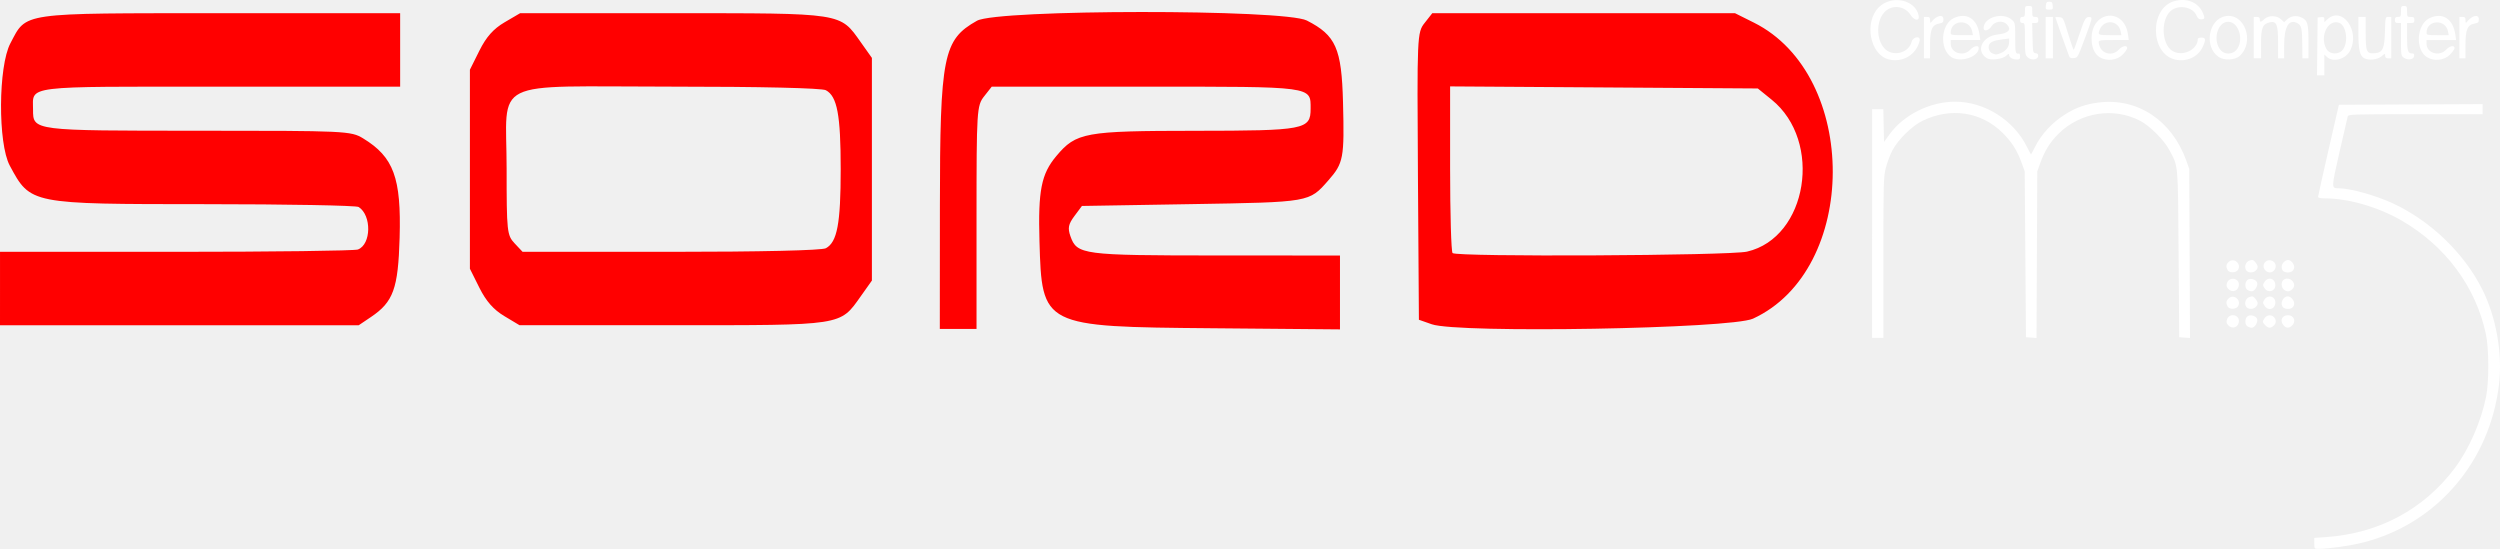
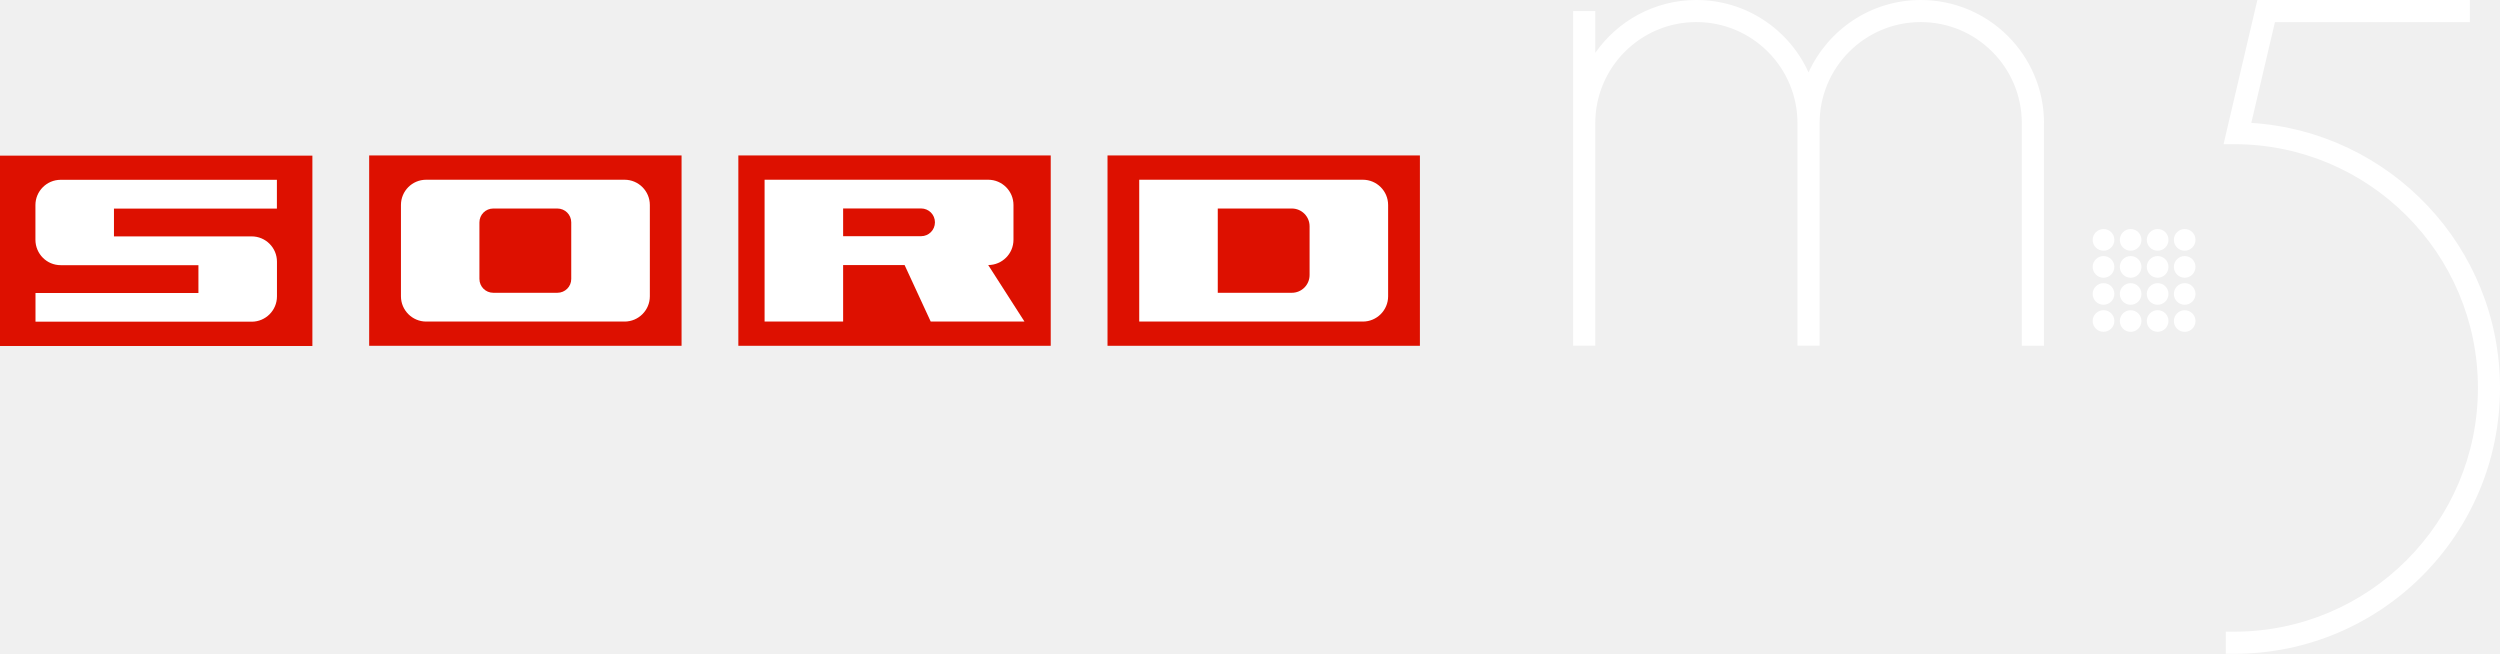
- <svg xmlns="http://www.w3.org/2000/svg" width="208.084mm" height="45.683mm" viewBox="0 0 208.084 45.683" version="1.1" id="svg5" xml:space="preserve">
-   <defs id="defs2" />
-   <g id="layer1" transform="translate(15.96695,-34.73132)">
-     <path style="fill:#ffffff;stroke-width:0.105" d="m 176.659,79.959 v -0.455 l 1.005,-0.071 c 4.376,-0.308 8.094,-2.298 10.669,-5.711 1.188,-1.574 2.206,-3.883 2.621,-5.941 0.257,-1.274 0.25,-4.025 -0.012,-5.247 -0.849,-3.949 -3.357,-7.327 -7.015,-9.446 -1.946,-1.127 -4.433,-1.846 -6.386,-1.846 -0.386,0 -0.567,-0.042 -0.565,-0.131 0.002,-0.072 0.392,-1.825 0.867,-3.895 l 0.864,-3.764 5.982,-0.027 5.982,-0.027 v 0.419 0.419 h -5.587 c -5.23,0 -5.59,0.012 -5.641,0.183 -0.03,0.101 -0.341,1.449 -0.691,2.997 -0.688,3.041 -0.687,2.984 -0.036,2.987 0.94,0.005 3.079,0.602 4.478,1.252 3.135,1.455 5.923,4.133 7.439,7.144 1.165,2.314 1.702,5.343 1.403,7.914 -0.752,6.455 -5.208,11.637 -11.328,13.175 -1.093,0.275 -2.852,0.525 -3.685,0.525 -0.357,0 -0.362,-0.006 -0.362,-0.455 z M 139.855,53.334 V 43.819 h 0.467 0.467 l 0.029,1.363 0.029,1.363 0.471,-0.647 c 1.176,-1.616 3.363,-2.703 5.437,-2.703 2.477,0 4.902,1.535 6.013,3.806 0.157,0.32 0.297,0.582 0.312,0.582 0.015,0 0.157,-0.265 0.316,-0.589 0.531,-1.084 1.468,-2.093 2.587,-2.782 0.882,-0.543 1.649,-0.81 2.718,-0.946 3.243,-0.413 6.107,1.485 7.307,4.84 l 0.243,0.68 0.032,7.038 0.032,7.038 -0.449,-0.032 -0.449,-0.032 -0.052,-6.953 c -0.058,-7.699 -0.012,-7.184 -0.769,-8.626 -0.43,-0.82 -1.616,-2.007 -2.43,-2.432 -2.209,-1.155 -4.981,-0.717 -6.793,1.073 -0.701,0.693 -1.157,1.427 -1.527,2.457 l -0.244,0.68 -0.031,6.933 -0.031,6.933 -0.439,-0.032 -0.44,-0.032 -0.052,-6.901 -0.052,-6.901 -0.244,-0.68 c -0.378,-1.054 -0.829,-1.768 -1.595,-2.527 -1.78,-1.764 -4.332,-2.146 -6.677,-0.999 -0.868,0.424 -2.021,1.557 -2.492,2.448 -0.188,0.356 -0.435,1.01 -0.548,1.454 -0.195,0.763 -0.207,1.177 -0.207,7.483 v 6.675 h -0.471 -0.471 z m 29.639,8.466 c -0.152,-0.168 -0.171,-0.272 -0.093,-0.497 0.182,-0.521 0.984,-0.408 0.984,0.139 0,0.519 -0.547,0.738 -0.892,0.357 z m 1.582,0.076 c -0.226,-0.165 -0.194,-0.683 0.051,-0.836 0.24,-0.15 0.696,-0.005 0.776,0.245 0.085,0.269 -0.201,0.727 -0.455,0.727 -0.103,0 -0.27,-0.061 -0.373,-0.136 z m 1.505,-0.073 c -0.252,-0.252 -0.256,-0.305 -0.046,-0.604 0.206,-0.294 0.614,-0.3 0.817,-0.011 0.17,0.243 0.125,0.492 -0.125,0.694 -0.229,0.184 -0.404,0.163 -0.645,-0.078 z m 1.532,0.018 c -0.346,-0.382 -0.152,-0.854 0.35,-0.854 0.51,0 0.711,0.529 0.332,0.873 -0.249,0.225 -0.467,0.219 -0.681,-0.018 z m -4.662,-1.573 c -0.162,-0.303 -0.138,-0.479 0.093,-0.689 0.429,-0.388 1.076,0.173 0.767,0.666 -0.163,0.26 -0.726,0.275 -0.861,0.023 z m 1.567,0.046 c -0.222,-0.267 -0.091,-0.723 0.241,-0.839 0.257,-0.09 0.326,-0.07 0.497,0.14 0.241,0.298 0.25,0.469 0.034,0.685 -0.205,0.205 -0.606,0.213 -0.771,0.014 z m 1.501,-0.111 c -0.159,-0.242 -0.159,-0.281 0,-0.523 0.285,-0.436 0.898,-0.269 0.898,0.244 0,0.567 -0.59,0.75 -0.898,0.279 z m 1.547,0.136 c -0.292,-0.292 -0.027,-0.92 0.389,-0.92 0.239,0 0.532,0.324 0.532,0.589 0,0.283 -0.199,0.457 -0.523,0.457 -0.15,0 -0.328,-0.056 -0.397,-0.125 z m -4.572,-1.551 c -0.152,-0.168 -0.171,-0.272 -0.093,-0.497 0.182,-0.521 0.984,-0.408 0.984,0.139 0,0.519 -0.547,0.738 -0.892,0.357 z m 1.582,0.076 c -0.226,-0.165 -0.194,-0.683 0.051,-0.836 0.24,-0.15 0.696,-0.005 0.776,0.245 0.085,0.269 -0.201,0.727 -0.455,0.727 -0.103,0 -0.27,-0.061 -0.373,-0.136 z m 1.443,-0.126 c -0.159,-0.242 -0.159,-0.281 0,-0.523 0.309,-0.471 0.898,-0.288 0.898,0.279 0,0.513 -0.613,0.68 -0.898,0.244 z m 1.585,0.097 c -0.195,-0.195 -0.215,-0.58 -0.039,-0.756 0.326,-0.326 0.92,-0.045 0.92,0.435 0,0.217 -0.289,0.485 -0.523,0.485 -0.107,0 -0.268,-0.074 -0.358,-0.164 z m -4.653,-1.6 c -0.162,-0.303 -0.138,-0.479 0.093,-0.689 0.429,-0.388 1.076,0.173 0.767,0.666 -0.163,0.26 -0.726,0.275 -0.861,0.023 z m 1.567,0.046 c -0.222,-0.267 -0.091,-0.723 0.241,-0.839 0.257,-0.09 0.326,-0.07 0.497,0.14 0.241,0.298 0.25,0.469 0.034,0.685 -0.205,0.205 -0.606,0.213 -0.771,0.014 z m 1.506,-0.104 c -0.292,-0.445 0.193,-0.95 0.668,-0.696 0.271,0.145 0.34,0.472 0.156,0.734 -0.207,0.296 -0.618,0.277 -0.824,-0.038 z m 1.542,0.129 c -0.185,-0.185 -0.153,-0.549 0.066,-0.747 0.249,-0.225 0.467,-0.219 0.681,0.018 0.346,0.382 0.152,0.854 -0.35,0.854 -0.15,0 -0.328,-0.056 -0.397,-0.125 z" id="path311" />
-     <path style="fill:#ff0000;stroke-width:0.306" d="m 62.264,51.95 c 0.009,-12.596 0.271,-13.91 3.084,-15.491 1.707,-0.959 25.583,-0.976 27.459,-0.019 2.418,1.233 2.894,2.312 3.01,6.809 0.119,4.642 0.041,5.059 -1.217,6.492 -1.612,1.836 -1.491,1.815 -11.38,1.98 l -9.134,0.153 -0.626,0.84 c -0.502,0.673 -0.568,1.005 -0.333,1.674 0.543,1.543 0.986,1.602 12.124,1.607 l 10.313,0.004 v 3.074 3.074 l -10.618,-0.094 c -14.177,-0.126 -14.189,-0.132 -14.394,-7.251 -0.121,-4.219 0.151,-5.594 1.403,-7.082 1.656,-1.968 2.354,-2.095 11.548,-2.102 9.143,-0.007 9.617,-0.098 9.617,-1.836 0,-1.878 0.302,-1.838 -13.75,-1.838 H 66.579 l -0.633,0.805 c -0.609,0.774 -0.633,1.159 -0.633,10.083 v 9.278 h -1.528 -1.528 l 0.007,-10.16 z m 40.938,9.77 -1.069,-0.374 -0.08,-11.948 c -0.078,-11.707 -0.067,-11.964 0.557,-12.757 l 0.637,-0.81 h 12.599 12.599 l 1.562,0.779 c 8.797,4.384 8.753,20.591 -0.067,24.645 -1.835,0.843 -24.529,1.238 -26.737,0.466 z m 26.248,-6.047 c 5.031,-1.16 6.326,-9.178 2.044,-12.645 l -1.152,-0.933 -12.806,-0.086 -12.805,-0.086 v 6.834 c 0,3.759 0.092,6.925 0.204,7.038 0.333,0.333 23.032,0.221 24.516,-0.121 z m -145.416,3.075 v -3.056 h 14.642 c 8.053,0 14.87,-0.088 15.149,-0.194 1.112,-0.427 1.153,-2.842 0.059,-3.538 -0.2,-0.127 -5.957,-0.233 -12.795,-0.235 -14.585,-0.005 -14.51,0.009 -16.244,-3.213 -0.992,-1.844 -0.96,-8.255 0.051,-10.172 1.376,-2.608 0.662,-2.506 17.549,-2.508 L 17.339,35.832 v 3.056 3.056 H 2.377 c -16.568,0 -15.594,-0.12 -15.594,1.919 0,1.753 -0.04,1.748 13.774,1.749 12.27,0.001 12.688,0.021 13.697,0.635 2.548,1.553 3.185,3.286 3.041,8.277 -0.122,4.233 -0.521,5.337 -2.386,6.593 l -1.022,0.689 H -1.04 -15.967 Z m 41.965,2.287 c -0.888,-0.532 -1.51,-1.241 -2.063,-2.349 l -0.791,-1.586 v -8.283 -8.283 l 0.793,-1.592 c 0.567,-1.137 1.164,-1.809 2.089,-2.352 l 1.296,-0.759 h 12.659 c 14.319,0 13.944,-0.058 15.705,2.426 l 0.917,1.293 v 9.267 9.267 l -0.917,1.293 c -1.761,2.485 -1.382,2.426 -15.732,2.423 l -12.686,-0.003 z m 26.774,-5.642 c 0.943,-0.505 1.234,-2.056 1.234,-6.576 0,-4.52 -0.291,-6.071 -1.234,-6.576 -0.338,-0.181 -5.42,-0.299 -12.858,-0.299 -15.316,0 -13.714,-0.798 -13.714,6.832 0,5.23 0.033,5.539 0.664,6.211 l 0.664,0.707 h 12.342 c 7.466,0 12.563,-0.118 12.901,-0.299 z" id="path339" />
-     <path style="fill:#ffffff;stroke-width:0.101" d="m 176.912,38.594 0.027,-2.406 0.279,-0.032 c 0.231,-0.027 0.279,0.007 0.279,0.195 v 0.227 l 0.243,-0.229 c 1.228,-1.153 2.758,0.937 1.901,2.597 -0.37,0.716 -1.414,1.003 -1.922,0.53 l -0.222,-0.207 V 40.135 41 h -0.306 -0.306 z m 2.135,0.257 c 0.468,-0.629 0.28,-1.992 -0.305,-2.215 -0.916,-0.349 -1.645,1.069 -1.096,2.131 0.264,0.51 1.049,0.558 1.401,0.084 z m -37.847,0.813 c -1.531,-0.421 -2.019,-3.094 -0.789,-4.324 1.059,-1.059 3.051,-0.646 3.318,0.688 0.097,0.485 -0.351,0.442 -0.68,-0.065 -0.5,-0.77 -1.568,-0.871 -2.176,-0.207 -0.685,0.748 -0.681,2.25 0.009,3.002 0.669,0.73 2.017,0.408 2.26,-0.54 0.116,-0.451 0.772,-0.536 0.666,-0.086 -0.275,1.167 -1.442,1.853 -2.607,1.533 z m 23.865,0.022 c -2.083,-0.495 -2.127,-4.284 -0.056,-4.859 1.04,-0.289 1.974,0.087 2.365,0.952 0.207,0.457 0.179,0.562 -0.153,0.562 -0.168,0 -0.272,-0.091 -0.366,-0.316 -0.274,-0.661 -1.307,-0.915 -2.001,-0.492 -0.978,0.596 -0.978,2.843 0,3.439 0.831,0.507 2.108,-0.099 2.108,-1 0,-0.061 0.137,-0.111 0.304,-0.111 0.364,0 0.387,0.161 0.11,0.771 -0.38,0.837 -1.355,1.282 -2.311,1.055 z m -18.615,-0.204 c -0.999,-0.658 -0.878,-2.719 0.19,-3.236 1.077,-0.521 1.975,0.046 2.155,1.361 l 0.062,0.456 h -1.229 -1.229 v 0.308 c 0,0.776 1.058,1.104 1.621,0.502 0.308,-0.33 0.709,-0.409 0.709,-0.14 0,0.735 -1.534,1.239 -2.279,0.749 z m 1.733,-2.147 c -0.211,-1.057 -1.784,-0.957 -1.784,0.113 0,0.196 0.058,0.209 0.924,0.209 h 0.924 z m 1.229,2.245 c -0.969,-0.597 -0.411,-1.838 0.889,-1.977 0.922,-0.099 1.198,-0.416 0.751,-0.862 -0.335,-0.335 -0.996,-0.241 -1.259,0.179 -0.227,0.363 -0.66,0.465 -0.659,0.156 0.002,-0.912 1.62,-1.379 2.37,-0.684 0.256,0.237 0.263,0.277 0.263,1.515 0,1.249 0.021,1.332 0.329,1.283 0.042,-0.006 0.076,0.102 0.076,0.241 0,0.204 -0.05,0.253 -0.26,0.253 -0.351,0 -0.652,-0.173 -0.652,-0.376 0,-0.134 -0.049,-0.121 -0.255,0.073 -0.287,0.27 -1.278,0.394 -1.594,0.199 z m 1.18,-0.443 c 0.415,-0.173 0.668,-0.517 0.668,-0.906 v -0.293 l -0.573,0.072 c -0.7,0.087 -1.025,0.227 -1.104,0.474 -0.088,0.278 0.044,0.594 0.292,0.694 0.302,0.122 0.332,0.12 0.715,-0.04 z m 2.194,0.35 c -0.189,-0.189 -0.209,-0.331 -0.209,-1.525 0,-1.249 -0.01,-1.317 -0.203,-1.317 -0.149,0 -0.203,-0.068 -0.203,-0.253 0,-0.186 0.054,-0.253 0.203,-0.253 0.173,0 0.203,-0.068 0.203,-0.456 0,-0.439 0.011,-0.456 0.304,-0.456 0.293,0 0.304,0.017 0.304,0.456 0,0.419 0.021,0.456 0.253,0.456 0.203,0 0.253,0.051 0.253,0.253 0,0.203 -0.05,0.253 -0.256,0.253 h -0.256 l 0.029,1.241 c 0.028,1.209 0.034,1.242 0.262,1.274 0.175,0.025 0.226,0.089 0.203,0.253 -0.045,0.313 -0.601,0.359 -0.886,0.074 z m 6.013,0.006 c -0.448,-0.273 -0.686,-0.842 -0.675,-1.61 0.034,-2.279 2.719,-2.532 3.027,-0.286 l 0.064,0.466 h -1.212 c -1.367,0 -1.362,-0.002 -1.238,0.438 0.205,0.727 1.091,0.931 1.613,0.372 0.308,-0.33 0.709,-0.409 0.709,-0.14 0,0.09 -0.177,0.341 -0.393,0.557 -0.47,0.47 -1.308,0.56 -1.894,0.202 z m 1.741,-2.157 c -0.185,-0.923 -1.365,-1.027 -1.732,-0.153 -0.191,0.453 -0.149,0.476 0.878,0.476 h 0.918 z m 8.153,2.129 c -1.228,-0.845 -0.85,-3.121 0.562,-3.386 1.594,-0.299 2.477,2.11 1.208,3.295 -0.395,0.369 -1.3,0.415 -1.771,0.091 z m 1.458,-0.55 c 0.699,-0.754 0.25,-2.371 -0.658,-2.371 -0.922,0 -1.324,1.618 -0.594,2.395 0.321,0.342 0.924,0.33 1.253,-0.024 z m 10.651,0.655 c -0.357,-0.208 -0.472,-0.719 -0.472,-2.11 v -1.32 h 0.304 0.304 v 1.352 c 0,1.561 0.076,1.726 0.765,1.668 0.651,-0.055 0.799,-0.374 0.839,-1.812 0.034,-1.201 0.035,-1.208 0.279,-1.208 h 0.245 v 1.722 1.722 h -0.253 c -0.189,0 -0.253,-0.053 -0.253,-0.212 0,-0.204 -0.012,-0.202 -0.312,0.051 -0.338,0.285 -1.079,0.36 -1.445,0.148 z m 3.301,-0.039 c -0.217,-0.153 -0.228,-0.226 -0.228,-1.523 v -1.362 h -0.253 c -0.203,0 -0.253,-0.051 -0.253,-0.253 0,-0.203 0.051,-0.253 0.253,-0.253 0.233,0 0.253,-0.037 0.253,-0.456 0,-0.419 0.021,-0.456 0.253,-0.456 0.233,0 0.253,0.037 0.253,0.456 0,0.439 0.011,0.456 0.304,0.456 0.257,0 0.304,0.039 0.304,0.253 0,0.214 -0.047,0.253 -0.304,0.253 h -0.304 v 1.145 c 0,1.186 0.063,1.388 0.432,1.388 0.138,0 0.181,0.061 0.157,0.228 -0.041,0.288 -0.536,0.359 -0.868,0.124 z m 1.942,-0.037 c -1.003,-0.612 -0.874,-2.728 0.198,-3.247 1.077,-0.521 1.975,0.046 2.155,1.361 l 0.062,0.456 h -1.229 -1.229 v 0.308 c 0,0.776 1.058,1.104 1.621,0.502 0.308,-0.33 0.709,-0.409 0.709,-0.14 0,0.09 -0.177,0.341 -0.393,0.557 -0.47,0.47 -1.308,0.56 -1.894,0.202 z m 1.742,-2.157 c -0.211,-1.057 -1.784,-0.957 -1.784,0.113 0,0.196 0.058,0.209 0.924,0.209 h 0.924 z m -43.617,0.525 v -1.722 h 0.253 c 0.208,0 0.254,0.05 0.256,0.279 0.003,0.237 0.021,0.255 0.127,0.122 0.42,-0.533 0.984,-0.653 0.984,-0.209 0,0.255 -0.046,0.301 -0.359,0.36 -0.593,0.111 -0.754,0.496 -0.754,1.804 l -3.9e-4,1.089 h -0.253 -0.253 z m 10.129,0 v -1.722 h 0.304 0.304 v 1.722 1.722 h -0.304 -0.304 z m 1.937,1.5 c -0.238,-0.631 -1.127,-3.143 -1.127,-3.186 0,-0.027 0.146,-0.035 0.325,-0.017 0.323,0.032 0.326,0.037 0.734,1.373 0.225,0.738 0.434,1.342 0.463,1.342 0.029,3.81e-4 0.25,-0.595 0.49,-1.323 0.433,-1.311 0.528,-1.459 0.899,-1.394 0.174,0.03 0.135,0.184 -0.431,1.705 -0.615,1.651 -0.626,1.672 -0.944,1.703 -0.258,0.026 -0.339,-0.014 -0.41,-0.203 z m 15.383,-1.5 v -1.722 h 0.253 c 0.186,0 0.253,0.054 0.253,0.203 0,0.261 0.083,0.255 0.381,-0.025 0.345,-0.324 1.028,-0.315 1.383,0.018 l 0.261,0.246 0.233,-0.219 c 0.331,-0.311 0.787,-0.378 1.21,-0.177 0.51,0.242 0.583,0.496 0.583,2.036 v 1.363 h -0.253 -0.253 l -0.01,-1.14 c -0.012,-1.348 -0.068,-1.598 -0.399,-1.78 -0.71,-0.392 -1.11,0.276 -1.11,1.853 v 1.067 h -0.253 -0.253 V 38.265 c 0,-1.494 -0.13,-1.808 -0.692,-1.676 -0.6,0.141 -0.726,0.449 -0.726,1.783 v 1.21 h -0.304 -0.304 z m 17.118,0 v -1.722 h 0.253 c 0.208,0 0.254,0.05 0.256,0.279 0.003,0.237 0.021,0.255 0.127,0.122 0.42,-0.533 0.984,-0.653 0.984,-0.209 0,0.255 -0.046,0.301 -0.359,0.36 -0.593,0.111 -0.754,0.496 -0.754,1.804 l -3.9e-4,1.089 h -0.253 -0.253 z m -34.42,-2.659 c 0.026,-0.275 0.073,-0.329 0.285,-0.329 0.212,0 0.258,0.054 0.285,0.329 0.03,0.308 0.011,0.329 -0.285,0.329 -0.296,0 -0.315,-0.021 -0.285,-0.329 z" id="path337" />
+ <svg xmlns="http://www.w3.org/2000/svg" version="1.1" id="Layer_1" x="0px" y="0px" viewBox="0 0 3839 1004.1" style="enable-background:new 0 0 3839 1004.1;" xml:space="preserve">
+   <defs id="defs20" />
+   <style type="text/css" id="style1">
+ 	.st0{fill:#DD1000;}
+ 	.st1{fill:#FFFFFF;}
+ </style>
+   <g id="g20">
+     <g id="g14" style="fill:#ffffff">
+       <path d="M3138.8,189.2C3138.8,84.7,3054,0,2949.5,0c-76.6,0-142.5,45.7-172.3,111.2C2747.5,45.7,2681.7,0,2605,0    c-64.3,0-121.1,32.2-155.3,81.2V17h-34v172.2v341.6h34h0V189.2c0-85.7,69.5-155.3,155.2-155.3c85.7,0,155.3,69.5,155.3,155.3v0    v341.6h34h0V189.2c0-85.7,69.5-155.3,155.3-155.3c85.7,0,155.2,69.5,155.2,155.3v341.7h34V189.2z" id="path1" style="fill:#ffffff" />
+       <path d="M3457.1,188.7L3493.4,34h299.3V0h-291.4h-13.5h-21.4l-48.5,206.8l0,0l-3.4,14.6h3.4h12.8c206.7,0,374.4,167.6,374.4,374.3    v0c0,206.7-167.6,374.3-374.4,374.3h-12.8v34h12.8c225.5,0,408.3-182.8,408.3-408.3v0C3839,379.1,3670.2,202.4,3457.1,188.7z" id="path2" style="fill:#ffffff" />
+       <path d="M3230.2,351.7c-9.2,0-16.7,7.5-16.7,16.7c0,9.2,7.5,16.6,16.7,16.6c9.2,0,16.6-7.5,16.6-16.6    C3246.9,359.1,3239.4,351.7,3230.2,351.7z" id="path3" style="fill:#ffffff" />
+       <path d="M3271.8,351.7c-9.2,0-16.6,7.5-16.6,16.7c0,9.2,7.5,16.6,16.6,16.6c9.2,0,16.6-7.5,16.6-16.6    C3288.4,359.1,3281,351.7,3271.8,351.7z" id="path4" style="fill:#ffffff" />
+       <path d="M3313.3,351.7c-9.2,0-16.7,7.5-16.7,16.7c0,9.2,7.5,16.6,16.7,16.6c9.2,0,16.6-7.5,16.6-16.6    C3330,359.1,3322.5,351.7,3313.3,351.7z" id="path5" style="fill:#ffffff" />
+       <path d="M3354.8,351.7c-9.2,0-16.6,7.5-16.6,16.7c0,9.2,7.5,16.6,16.6,16.6s16.6-7.5,16.6-16.6    C3371.5,359.1,3364,351.7,3354.8,351.7z" id="path6" style="fill:#ffffff" />
+       <path d="M3230.2,393.2c-9.2,0-16.7,7.5-16.7,16.6c0,9.2,7.5,16.7,16.7,16.7c9.2,0,16.6-7.5,16.6-16.7    C3246.9,400.7,3239.4,393.2,3230.2,393.2z" id="path7" style="fill:#ffffff" />
+       <path d="M3271.8,393.2c-9.2,0-16.6,7.5-16.6,16.6c0,9.2,7.5,16.7,16.6,16.7c9.2,0,16.6-7.5,16.6-16.7    C3288.4,400.7,3281,393.2,3271.8,393.2z" id="path8" style="fill:#ffffff" />
+       <path d="M3313.3,393.2c-9.2,0-16.7,7.5-16.7,16.6c0,9.2,7.5,16.7,16.7,16.7c9.2,0,16.6-7.5,16.6-16.7    C3330,400.7,3322.5,393.2,3313.3,393.2z" id="path9" style="fill:#ffffff" />
+       <path d="M3354.8,393.2c-9.2,0-16.6,7.5-16.6,16.6c0,9.2,7.5,16.7,16.6,16.7s16.6-7.5,16.6-16.7    C3371.5,400.7,3364,393.2,3354.8,393.2z" id="path10" style="fill:#ffffff" />
+       <path d="M3230.2,434.8c-9.2,0-16.7,7.5-16.7,16.6c0,9.2,7.5,16.6,16.7,16.6c9.2,0,16.6-7.5,16.6-16.6    C3246.9,442.2,3239.4,434.8,3230.2,434.8z" id="path11" style="fill:#ffffff" />
+       <ellipse cx="3271.8" cy="451.4" rx="16.6" ry="16.6" id="ellipse11" style="fill:#ffffff" />
+       <path d="M3313.3,434.8c-9.2,0-16.7,7.5-16.7,16.6c0,9.2,7.5,16.6,16.7,16.6c9.2,0,16.6-7.5,16.6-16.6    C3330,442.2,3322.5,434.8,3313.3,434.8z" id="path12" style="fill:#ffffff" />
+       <ellipse cx="3354.8" cy="451.4" rx="16.6" ry="16.6" id="ellipse12" style="fill:#ffffff" />
+       <path d="M3230.2,476.3c-9.2,0-16.7,7.5-16.7,16.6c0,9.2,7.5,16.6,16.7,16.6c9.2,0,16.6-7.5,16.6-16.6    C3246.9,483.8,3239.4,476.3,3230.2,476.3z" id="path13" style="fill:#ffffff" />
+       <ellipse cx="3271.8" cy="493" rx="16.6" ry="16.6" id="ellipse13" style="fill:#ffffff" />
+       <path d="M3313.3,476.3c-9.2,0-16.7,7.5-16.7,16.6c0,9.2,7.5,16.6,16.7,16.6c9.2,0,16.6-7.5,16.6-16.6    C3330,483.8,3322.5,476.3,3313.3,476.3z" id="path14" style="fill:#ffffff" />
+       <ellipse cx="3354.8" cy="493" rx="16.6" ry="16.6" id="ellipse14" style="fill:#ffffff" />
+     </g>
+     <g id="g19">
+       <g id="g15">
+         <rect y="239" class="st0" width="479.7" height="292.3" id="rect14" />
+         <path class="st1" d="M93.2,407.2h211.5v42.7H54.5V494h332c21.4,0,38.8-17.4,38.8-38.8v-53.4c0-21.4-17.4-38.8-38.8-38.8H175     v-42.7h250.2v-44.2h-332c-21.4,0-38.8,17.4-38.8,38.8v53.4C54.5,389.8,71.8,407.2,93.2,407.2z" id="path15" />
+       </g>
+       <g id="g16">
+         <rect x="1700.7" y="238.7" class="st0" width="479.7" height="292.3" id="rect15" />
+         <path class="st1" d="M1749.4,276v217.8h343.4c21.4,0,38.8-17.4,38.8-38.8V314.8c0-21.4-17.4-38.8-38.8-38.8H1749.4z      M1983.7,449.6H1870V320.2h113.7c15.1,0,27.3,12.2,27.3,27.3v74.8C2011,437.4,1998.8,449.6,1983.7,449.6z" id="path16" />
+       </g>
+       <g id="g17">
+         <rect x="566.9" y="238.7" class="st0" width="479.7" height="292.3" id="rect16" />
+         <path class="st1" d="M615.7,314.8V455c0,21.4,17.4,38.8,38.8,38.8h304.6c21.4,0,38.8-17.4,38.8-38.8V314.8     c0-21.4-17.4-38.8-38.8-38.8H654.4C633,276,615.7,293.3,615.7,314.8z M855.9,449.6h-98.4c-11.8,0-21.3-9.5-21.3-21.3v-86.8     c0-11.8,9.5-21.3,21.3-21.3h98.4c11.8,0,21.3,9.5,21.3,21.3v86.8C877.3,440.1,867.7,449.6,855.9,449.6z" id="path17" />
+       </g>
+       <g id="g18">
+         <rect x="1133.8" y="238.7" class="st0" width="479.7" height="292.3" id="rect17" />
+         <path class="st1" d="M1573.2,493.8l-14-21.8l-41.7-65c21.4,0,38.8-17.4,38.8-38.8v-53.4c0-21.4-17.4-38.8-38.8-38.8h-343.4v217.8     h120.6V407h94.4l40.1,86.8H1573.2z M1294.7,362.8v-42.7h119.7c11.8,0,21.3,9.5,21.3,21.3s-9.5,21.3-21.3,21.3H1294.7z" id="path18" />
+       </g>
+     </g>
  </g>
</svg>
